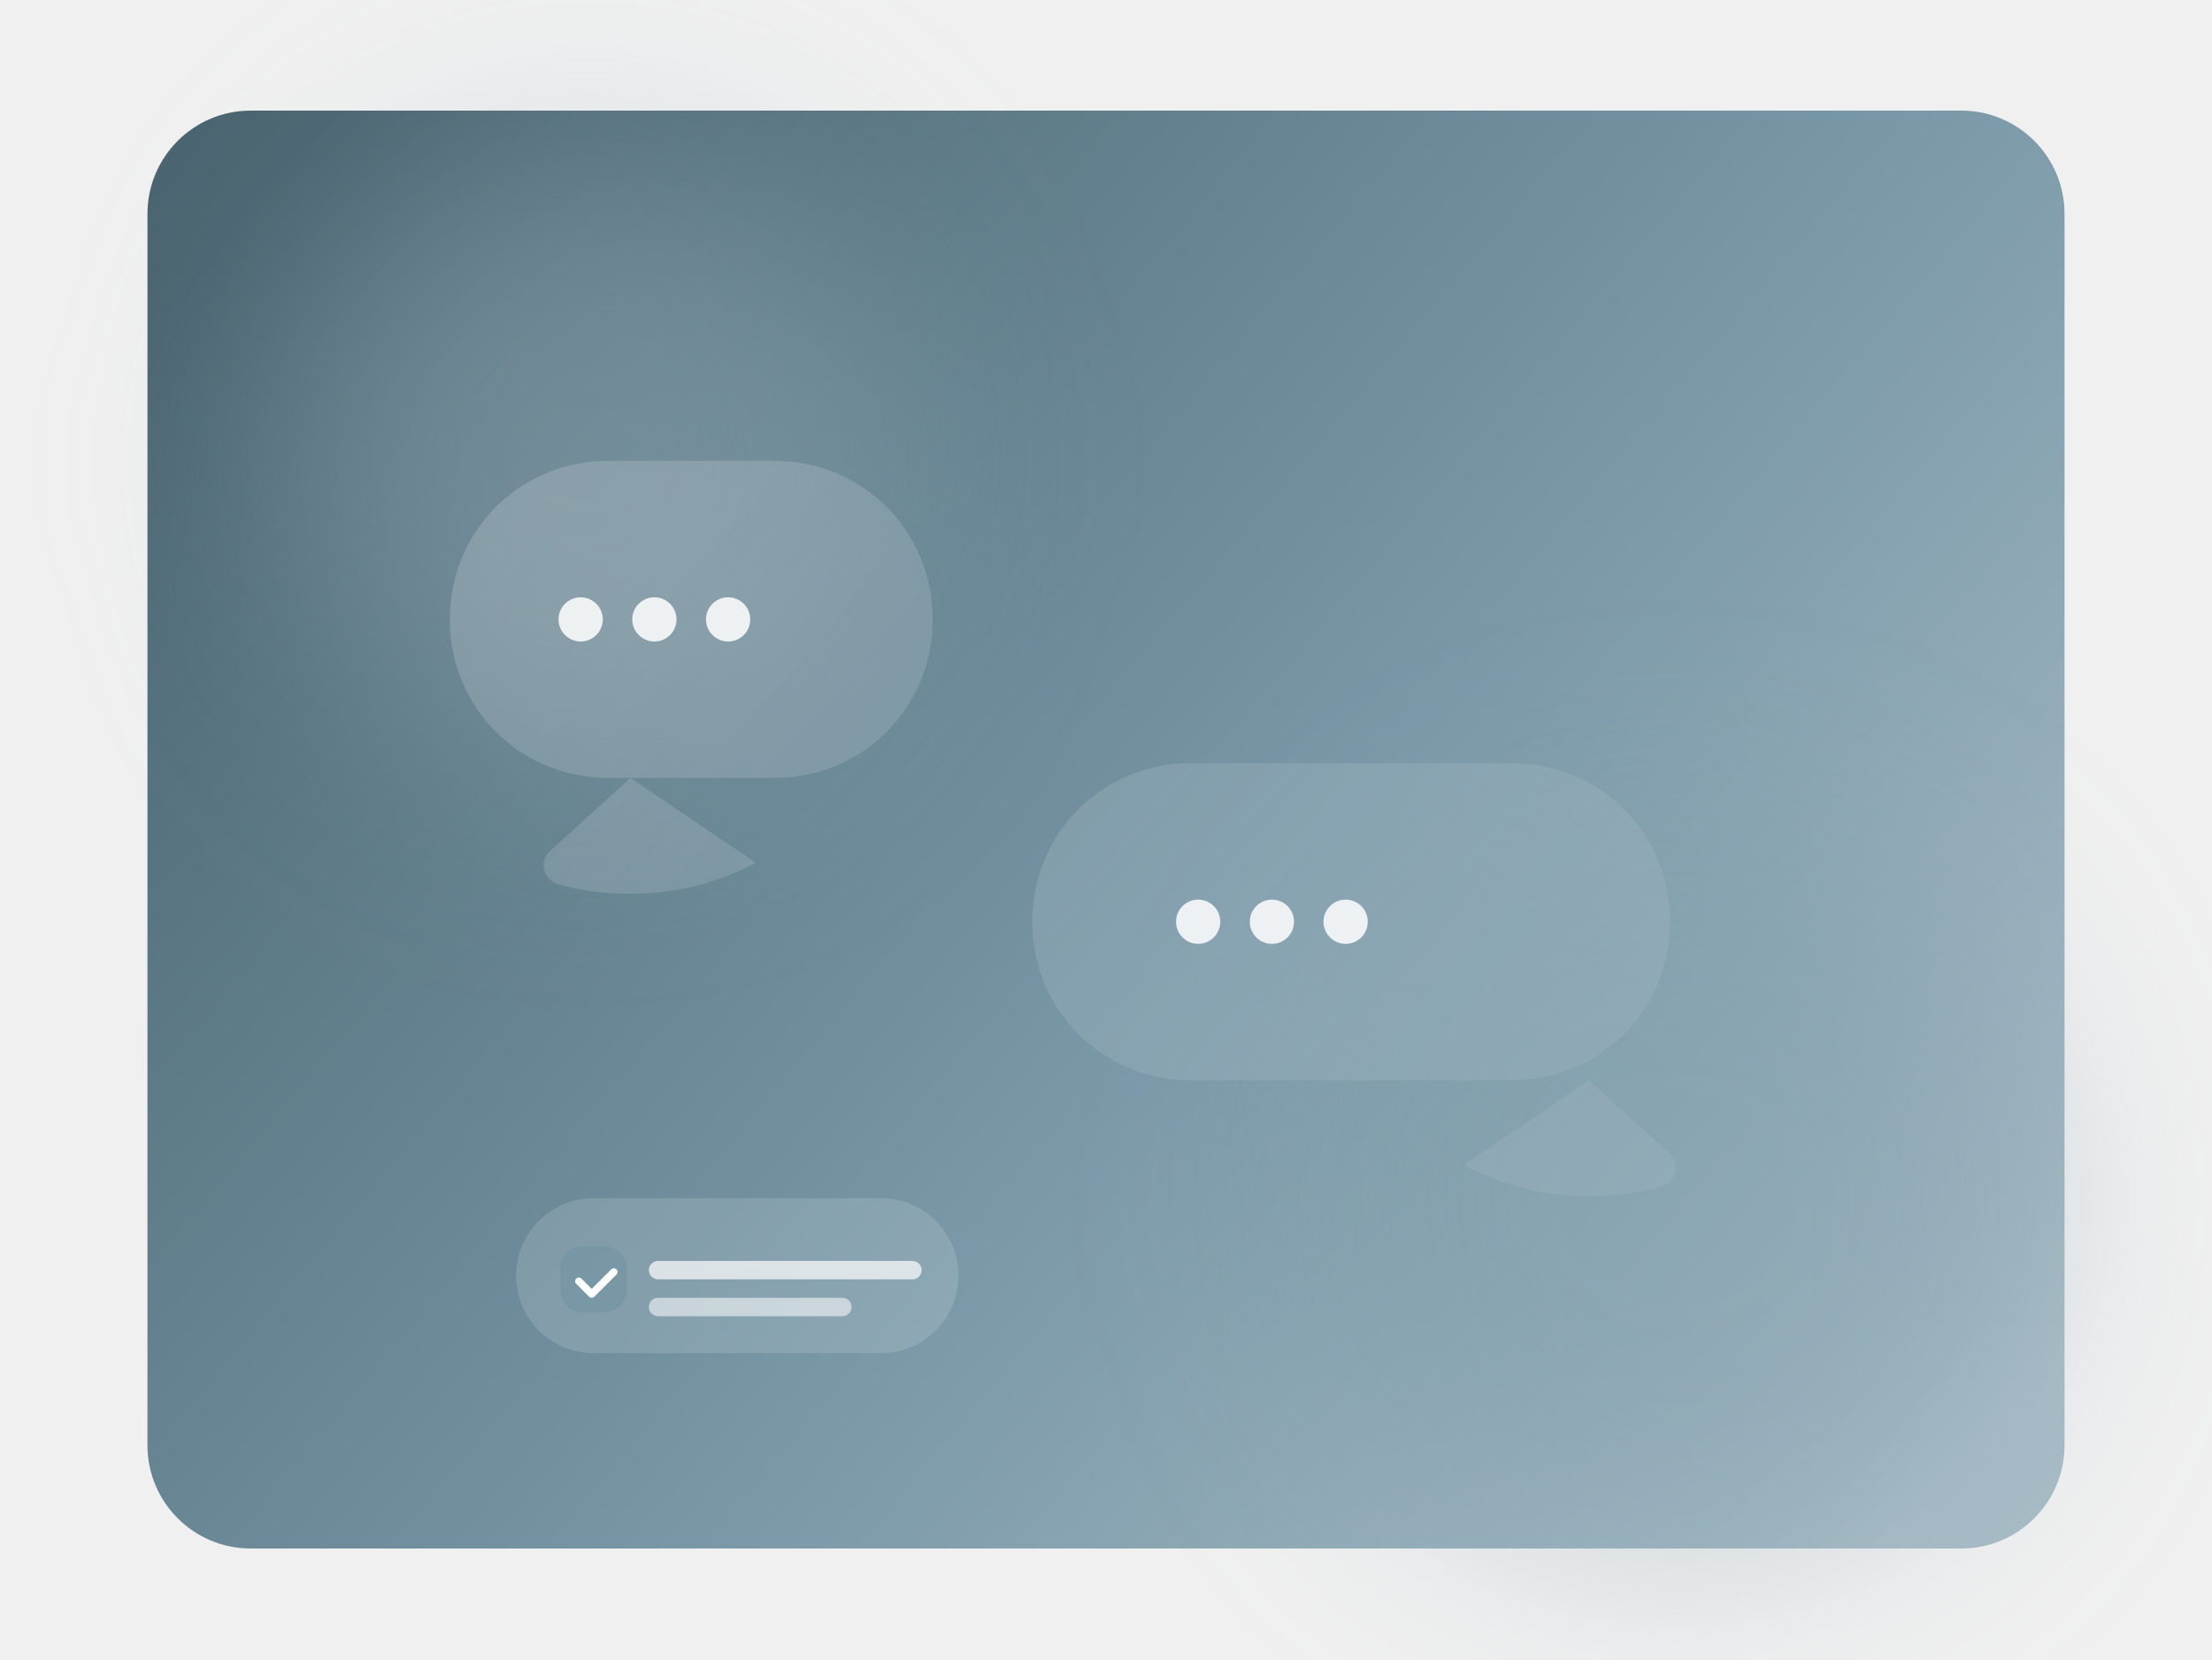
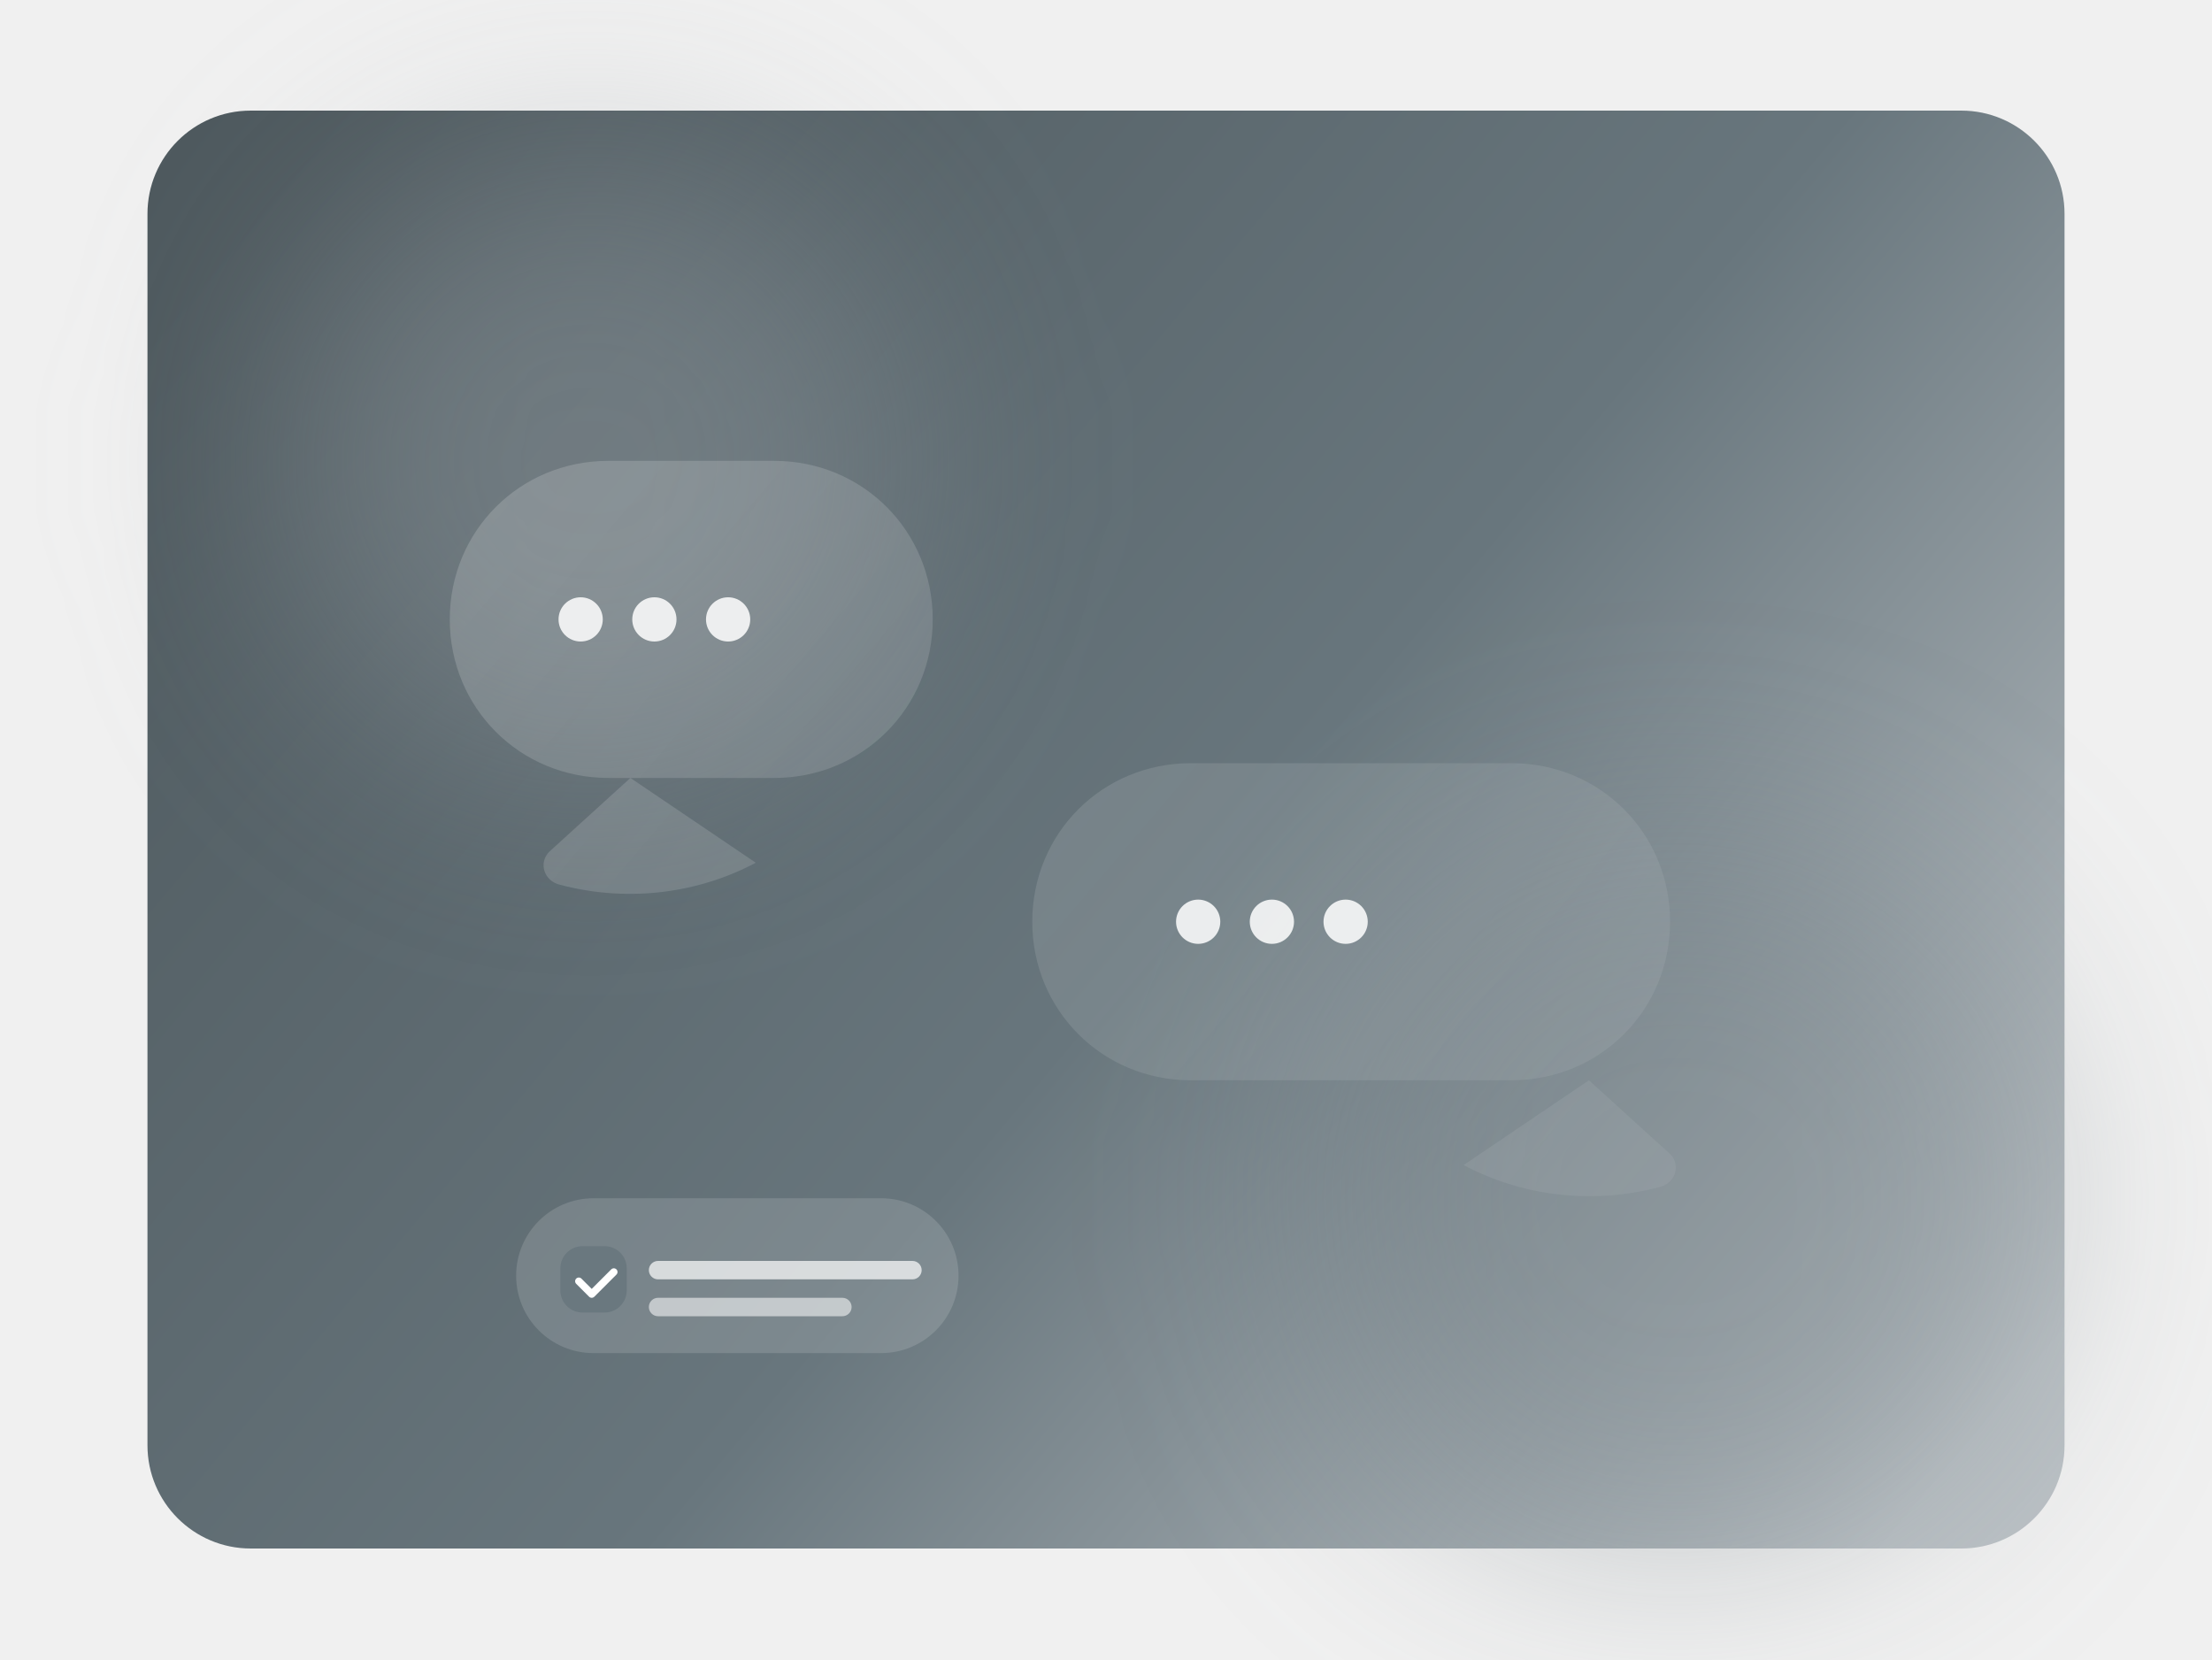
<svg xmlns="http://www.w3.org/2000/svg" width="1200" height="900" viewBox="0 0 1200 900" fill="none">
  <defs>
    <linearGradient id="g1" x1="160" y1="80" x2="1040" y2="820" gradientUnits="userSpaceOnUse">
-       <stop offset="0" stop-color="#4a6570" />
-       <stop offset="0.55" stop-color="#7796a6" />
-       <stop offset="1" stop-color="#a8bcc6" />
+       <stop offset="0" stop-color="#4e595e" />
+       <stop offset="0.55" stop-color="#68767d" />
+       <stop offset="1" stop-color="#bbc1c5" />
    </linearGradient>
    <linearGradient id="g2" x1="260" y1="200" x2="940" y2="780" gradientUnits="userSpaceOnUse">
      <stop offset="0" stop-color="#FFFFFF" stop-opacity="0.18" />
      <stop offset="1" stop-color="#FFFFFF" stop-opacity="0.04" />
    </linearGradient>
    <filter id="blur" x="-200" y="-200" width="1600" height="1300" filterUnits="userSpaceOnUse" color-interpolation-filters="sRGB">
      <feGaussianBlur stdDeviation="60" />
    </filter>
  </defs>
  <rect x="80" y="60" width="1040" height="780" rx="56" fill="url(#g1)" />
-   <circle cx="320" cy="250" r="170" fill="#9eb4bf" fill-opacity="0.35" filter="url(#blur)" />
-   <circle cx="910" cy="650" r="200" fill="#7796a6" fill-opacity="0.3" filter="url(#blur)" />
+   <circle cx="320" cy="250" r="170" fill="#9da6ab" fill-opacity="0.35" filter="url(#blur)" />
+   <circle cx="910" cy="650" r="200" fill="#68767d" fill-opacity="0.3" filter="url(#blur)" />
  <path d="M330 250C282 250 244 288 244 336C244 384 282 422 330 422H420C468 422 506 384 506 336C506 288 468 250 420 250H330Z" fill="url(#g2)" />
  <path d="M342 422L298 462C292 468 295 478 304 480C342 490 380 484 410 468" fill="url(#g2)" />
  <path d="M646 414C598 414 560 452 560 500C560 548 598 586 646 586H820C868 586 906 548 906 500C906 452 868 414 820 414H646Z" fill="url(#g2)" />
  <path d="M862 586L906 626C912 632 909 642 900 644C862 654 824 648 794 632" fill="url(#g2)" />
  <circle cx="315" cy="336" r="12" fill="#FFFFFF" fill-opacity="0.85" />
  <circle cx="355" cy="336" r="12" fill="#FFFFFF" fill-opacity="0.85" />
  <circle cx="395" cy="336" r="12" fill="#FFFFFF" fill-opacity="0.85" />
  <circle cx="650" cy="500" r="12" fill="#FFFFFF" fill-opacity="0.85" />
  <circle cx="690" cy="500" r="12" fill="#FFFFFF" fill-opacity="0.85" />
  <circle cx="730" cy="500" r="12" fill="#FFFFFF" fill-opacity="0.85" />
  <rect x="280" y="650" width="240" height="84" rx="42" fill="#FFFFFF" fill-opacity="0.14" />
-   <rect x="304" y="676" width="36" height="36" rx="12" fill="#7796a6" fill-opacity="0.85" />
+   <rect x="304" y="676" width="36" height="36" rx="12" fill="#68767d" fill-opacity="0.85" />
  <path d="M314 695L321 702L333 690" stroke="#FFFFFF" stroke-width="4" stroke-linecap="round" stroke-linejoin="round" />
  <rect x="352" y="684" width="148" height="10" rx="5" fill="#FFFFFF" fill-opacity="0.70" />
  <rect x="352" y="704" width="110" height="10" rx="5" fill="#FFFFFF" fill-opacity="0.55" />
</svg>
